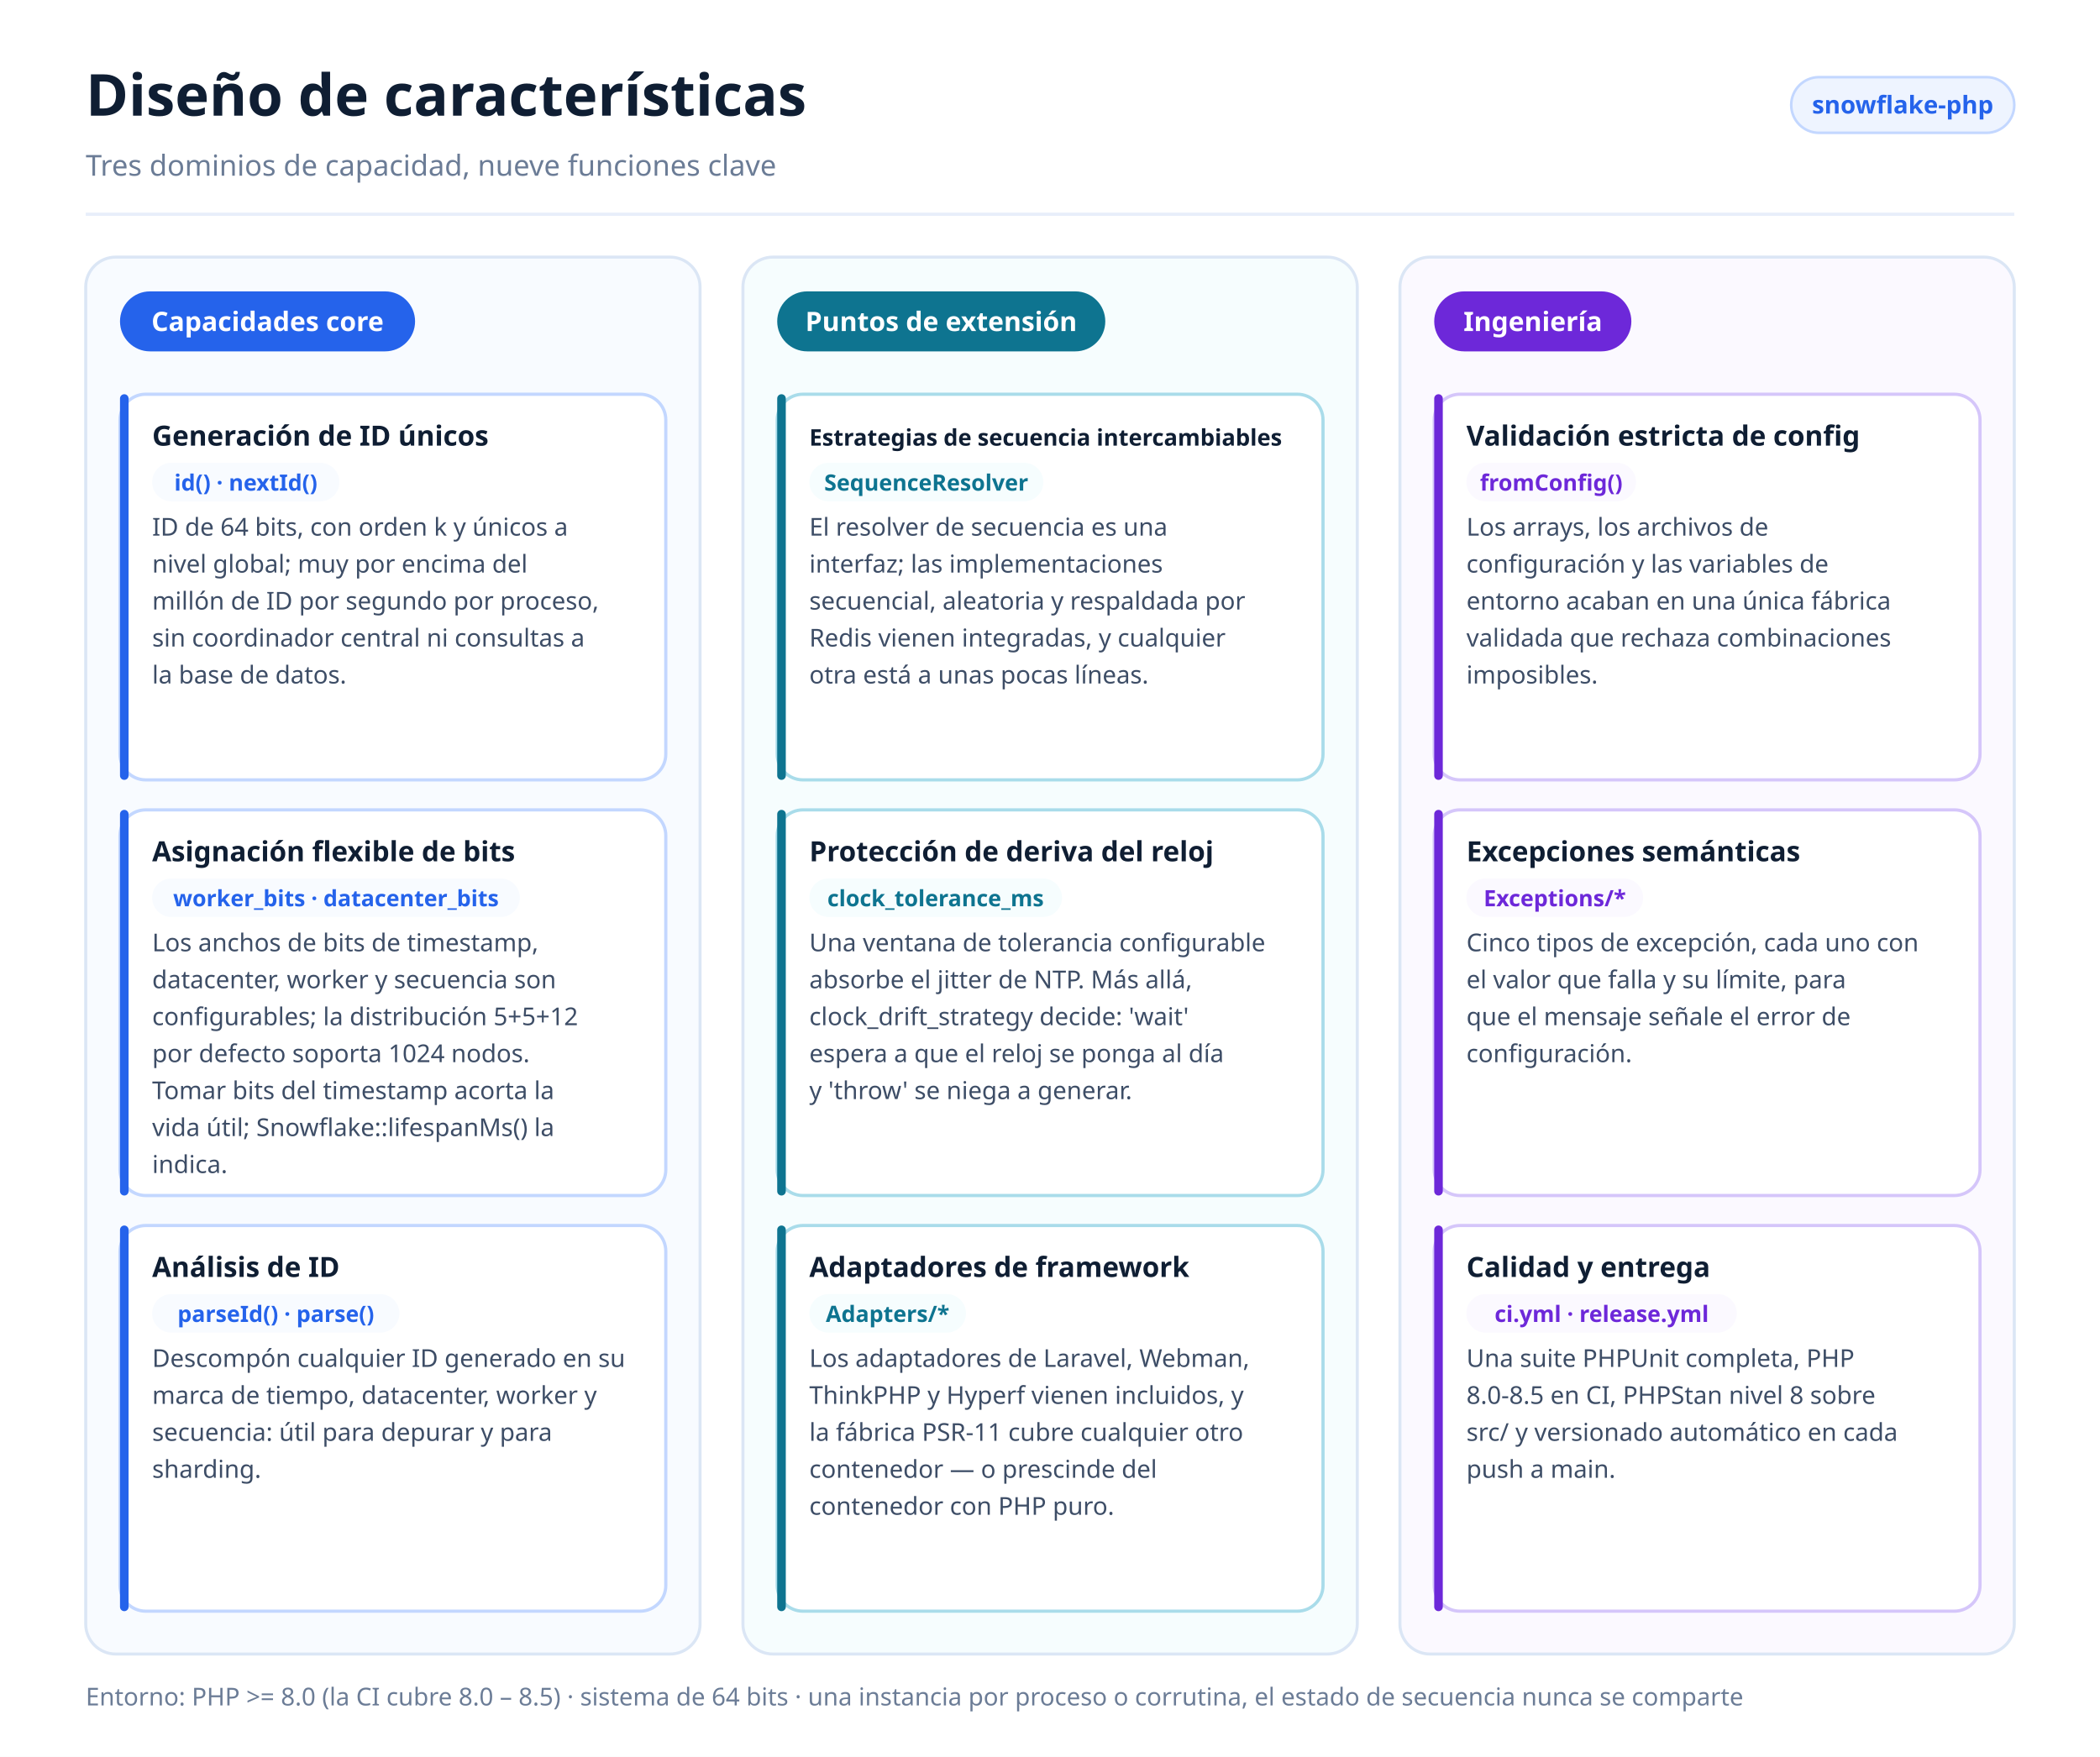
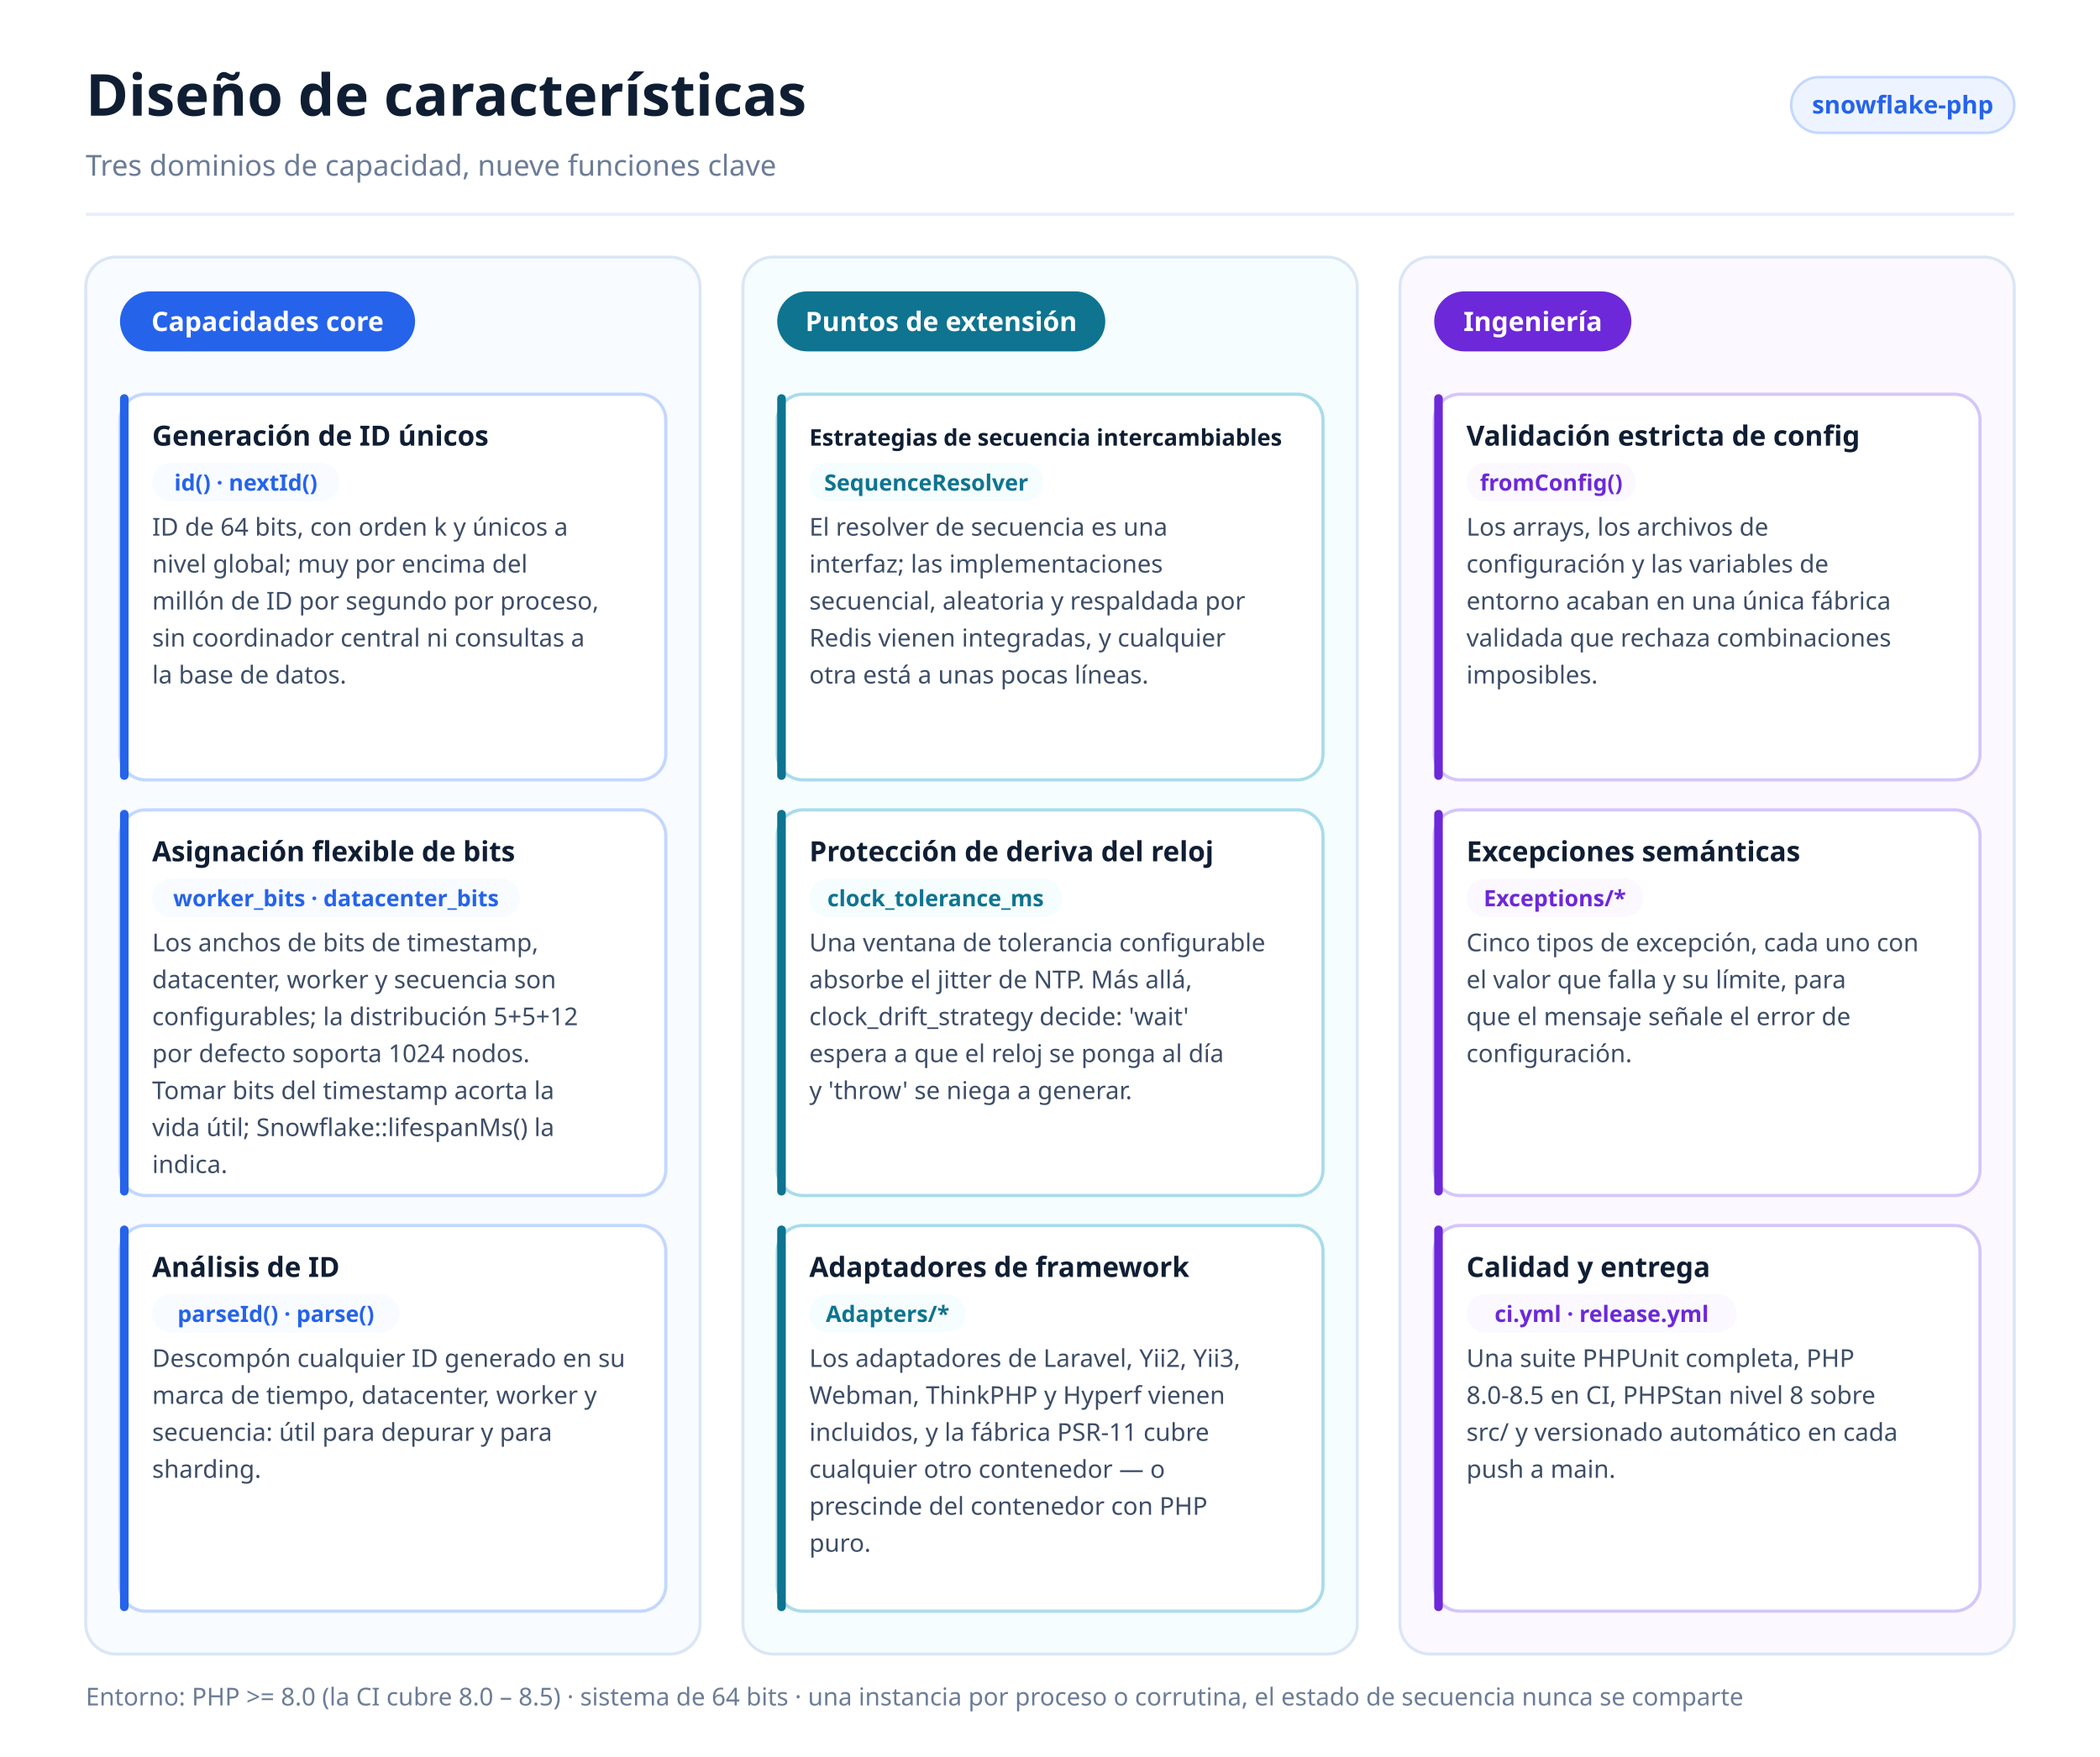
<svg xmlns="http://www.w3.org/2000/svg" viewBox="0 0 980 820" width="980" height="820" role="img" font-family="-apple-system, BlinkMacSystemFont, 'Segoe UI', 'Noto Sans', 'PingFang SC', 'Hiragino Sans', 'Yu Gothic', 'Malgun Gothic', Roboto, 'Noto Sans CJK SC', 'Source Han Sans SC', 'Microsoft YaHei', 'Kohinoor Devanagari', 'Devanagari Sangam MN', 'Nirmala UI', 'Noto Sans Devanagari', 'Bangla MN', 'Bangla Sangam MN', 'Noto Sans Bengali', 'Geeza Pro', 'Noto Sans Arabic', Arial, sans-serif">
  <defs>
</defs>
  <rect width="980" height="820" fill="#ffffff" />
  <text x="40" y="54" font-size="27.0" fill="#0f1e33" font-weight="700">Diseño de características</text>
  <text x="40" y="82" font-size="13.5" fill="#6b7c96" font-weight="400">Tres dominios de capacidad, nueve funciones clave</text>
  <line x1="40.0" y1="100.0" x2="940.0" y2="100.0" stroke="#e8eefa" stroke-width="1.5" stroke-linecap="butt" />
  <rect x="835.9" y="36.0" width="104.1" height="26.0" rx="13" fill="#eef4ff" stroke="#c3d7ff" stroke-width="1.2" />
  <text x="887.937" y="53" font-size="11.5" fill="#2563eb" font-weight="600" text-anchor="middle">snowflake-php</text>
  <rect x="40.0" y="120.0" width="286.7" height="652.0" rx="14" fill="#f8fbff" stroke="#dbe6f5" stroke-width="1.4" />
  <rect x="56.0" y="136.0" width="137.7" height="28.0" rx="14.0" fill="#2563eb" />
  <text x="124.863" y="154.5" font-size="12.5" fill="#fff" font-weight="600" text-anchor="middle">Capacidades core</text>
  <rect x="56.0" y="184.0" width="254.7" height="180.0" rx="12" fill="#ffffff" stroke="#c3d7ff" stroke-width="1.5" />
  <rect x="56.0" y="184.0" width="4.0" height="180.0" rx="2" fill="#2563eb" />
  <text x="71.0" y="208" font-size="13.0" fill="#0f1e33" font-weight="700">Generación de ID únicos</text>
  <rect x="71.0" y="216.0" width="87.4" height="18.0" rx="9" fill="#f8fbff" />
  <text x="114.721" y="229" font-size="10.5" fill="#2563eb" font-weight="600" text-anchor="middle">id() · nextId()</text>
  <text x="71.0" y="250.0" font-size="11.5" fill="#3d4d66" font-weight="400">ID de 64 bits, con orden k y únicos a</text>
  <text x="71.0" y="267.25" font-size="11.5" fill="#3d4d66" font-weight="400">nivel global; muy por encima del</text>
  <text x="71.0" y="284.5" font-size="11.5" fill="#3d4d66" font-weight="400">millón de ID por segundo por proceso,</text>
  <text x="71.0" y="301.75" font-size="11.5" fill="#3d4d66" font-weight="400">sin coordinador central ni consultas a</text>
  <text x="71.0" y="319.0" font-size="11.5" fill="#3d4d66" font-weight="400">la base de datos.</text>
  <rect x="56.0" y="378.0" width="254.7" height="180.0" rx="12" fill="#ffffff" stroke="#c3d7ff" stroke-width="1.5" />
  <rect x="56.0" y="378.0" width="4.0" height="180.0" rx="2" fill="#2563eb" />
  <text x="71.0" y="402" font-size="13.0" fill="#0f1e33" font-weight="700">Asignación flexible de bits</text>
  <rect x="71.0" y="410.0" width="171.6" height="18.0" rx="9" fill="#f8fbff" />
  <text x="156.781" y="423" font-size="10.5" fill="#2563eb" font-weight="600" text-anchor="middle">worker_bits · datacenter_bits</text>
  <text x="71.0" y="444.0" font-size="11.5" fill="#3d4d66" font-weight="400">Los anchos de bits de timestamp,</text>
  <text x="71.0" y="461.25" font-size="11.5" fill="#3d4d66" font-weight="400">datacenter, worker y secuencia son</text>
  <text x="71.0" y="478.5" font-size="11.5" fill="#3d4d66" font-weight="400">configurables; la distribución 5+5+12</text>
  <text x="71.0" y="495.75" font-size="11.5" fill="#3d4d66" font-weight="400">por defecto soporta 1024 nodos.</text>
  <text x="71.0" y="513.0" font-size="11.5" fill="#3d4d66" font-weight="400">Tomar bits del timestamp acorta la</text>
  <text x="71.0" y="530.25" font-size="11.5" fill="#3d4d66" font-weight="400">vida útil; Snowflake::lifespanMs() la</text>
  <text x="71.0" y="547.5" font-size="11.5" fill="#3d4d66" font-weight="400">indica.</text>
  <rect x="56.0" y="572.0" width="254.7" height="180.0" rx="12" fill="#ffffff" stroke="#c3d7ff" stroke-width="1.5" />
  <rect x="56.0" y="572.0" width="4.0" height="180.0" rx="2" fill="#2563eb" />
  <text x="71.0" y="596" font-size="13.0" fill="#0f1e33" font-weight="700">Análisis de ID</text>
  <rect x="71.0" y="604.0" width="115.4" height="18.0" rx="9" fill="#f8fbff" />
  <text x="128.723" y="617" font-size="10.5" fill="#2563eb" font-weight="600" text-anchor="middle">parseId() · parse()</text>
  <text x="71.0" y="638.0" font-size="11.5" fill="#3d4d66" font-weight="400">Descompón cualquier ID generado en su</text>
  <text x="71.0" y="655.25" font-size="11.5" fill="#3d4d66" font-weight="400">marca de tiempo, datacenter, worker y</text>
  <text x="71.0" y="672.5" font-size="11.5" fill="#3d4d66" font-weight="400">secuencia: útil para depurar y para</text>
  <text x="71.0" y="689.75" font-size="11.5" fill="#3d4d66" font-weight="400">sharding.</text>
  <rect x="346.7" y="120.0" width="286.7" height="652.0" rx="14" fill="#f6fdfe" stroke="#dbe6f5" stroke-width="1.4" />
  <rect x="362.7" y="136.0" width="153.1" height="28.0" rx="14.0" fill="#0e7490" />
  <text x="439.207" y="154.5" font-size="12.5" fill="#fff" font-weight="600" text-anchor="middle">Puntos de extensión</text>
  <rect x="362.7" y="184.0" width="254.7" height="180.0" rx="12" fill="#ffffff" stroke="#a9dcea" stroke-width="1.5" />
  <rect x="362.7" y="184.0" width="4.0" height="180.0" rx="2" fill="#0e7490" />
  <text x="377.667" y="208" font-size="10.7" fill="#0f1e33" font-weight="700">Estrategias de secuencia intercambiables</text>
  <rect x="377.7" y="216.0" width="109.2" height="18.0" rx="9" fill="#f6fdfe" />
  <text x="432.247" y="229" font-size="10.5" fill="#0e7490" font-weight="600" text-anchor="middle">SequenceResolver</text>
  <text x="377.667" y="250.0" font-size="11.5" fill="#3d4d66" font-weight="400">El resolver de secuencia es una</text>
  <text x="377.667" y="267.25" font-size="11.5" fill="#3d4d66" font-weight="400">interfaz; las implementaciones</text>
  <text x="377.667" y="284.5" font-size="11.5" fill="#3d4d66" font-weight="400">secuencial, aleatoria y respaldada por</text>
  <text x="377.667" y="301.75" font-size="11.5" fill="#3d4d66" font-weight="400">Redis vienen integradas, y cualquier</text>
  <text x="377.667" y="319.0" font-size="11.5" fill="#3d4d66" font-weight="400">otra está a unas pocas líneas.</text>
  <rect x="362.7" y="378.0" width="254.7" height="180.0" rx="12" fill="#ffffff" stroke="#a9dcea" stroke-width="1.5" />
  <rect x="362.7" y="378.0" width="4.0" height="180.0" rx="2" fill="#0e7490" />
  <text x="377.667" y="402" font-size="13.0" fill="#0f1e33" font-weight="700">Protección de deriva del reloj</text>
  <rect x="377.7" y="410.0" width="117.9" height="18.0" rx="9" fill="#f6fdfe" />
  <text x="436.602" y="423" font-size="10.5" fill="#0e7490" font-weight="600" text-anchor="middle">clock_tolerance_ms</text>
  <text x="377.667" y="444.0" font-size="11.5" fill="#3d4d66" font-weight="400">Una ventana de tolerancia configurable</text>
  <text x="377.667" y="461.25" font-size="11.5" fill="#3d4d66" font-weight="400">absorbe el jitter de NTP. Más allá,</text>
  <text x="377.667" y="478.5" font-size="11.5" fill="#3d4d66" font-weight="400">clock_drift_strategy decide: 'wait'</text>
  <text x="377.667" y="495.75" font-size="11.5" fill="#3d4d66" font-weight="400">espera a que el reloj se ponga al día</text>
  <text x="377.667" y="513.0" font-size="11.5" fill="#3d4d66" font-weight="400">y 'throw' se niega a generar.</text>
  <rect x="362.7" y="572.0" width="254.7" height="180.0" rx="12" fill="#ffffff" stroke="#a9dcea" stroke-width="1.5" />
  <rect x="362.7" y="572.0" width="4.0" height="180.0" rx="2" fill="#0e7490" />
  <text x="377.667" y="596" font-size="13.0" fill="#0f1e33" font-weight="700">Adaptadores de framework</text>
  <rect x="377.7" y="604.0" width="73.1" height="18.0" rx="9" fill="#f6fdfe" />
  <text x="414.221" y="617" font-size="10.5" fill="#0e7490" font-weight="600" text-anchor="middle">Adapters/*</text>
-   <text x="377.667" y="638.0" font-size="11.5" fill="#3d4d66" font-weight="400">Los adaptadores de Laravel, Webman,</text>
-   <text x="377.667" y="655.25" font-size="11.5" fill="#3d4d66" font-weight="400">ThinkPHP y Hyperf vienen incluidos, y</text>
-   <text x="377.667" y="672.5" font-size="11.5" fill="#3d4d66" font-weight="400">la fábrica PSR-11 cubre cualquier otro</text>
-   <text x="377.667" y="689.75" font-size="11.5" fill="#3d4d66" font-weight="400">contenedor — o prescinde del</text>
-   <text x="377.667" y="707.0" font-size="11.5" fill="#3d4d66" font-weight="400">contenedor con PHP puro.</text>
+   <text x="377.667" y="638.0" font-size="11.5" fill="#3d4d66" font-weight="400">Los adaptadores de Laravel, Yii2, Yii3,</text>
+   <text x="377.667" y="655.25" font-size="11.5" fill="#3d4d66" font-weight="400">Webman, ThinkPHP y Hyperf vienen</text>
+   <text x="377.667" y="672.5" font-size="11.5" fill="#3d4d66" font-weight="400">incluidos, y la fábrica PSR-11 cubre</text>
+   <text x="377.667" y="689.75" font-size="11.5" fill="#3d4d66" font-weight="400">cualquier otro contenedor — o</text>
+   <text x="377.667" y="707.0" font-size="11.5" fill="#3d4d66" font-weight="400">prescinde del contenedor con PHP</text>
+   <text x="377.667" y="724.25" font-size="11.5" fill="#3d4d66" font-weight="400">puro.</text>
  <rect x="653.3" y="120.0" width="286.7" height="652.0" rx="14" fill="#fbf9ff" stroke="#dbe6f5" stroke-width="1.4" />
  <rect x="669.3" y="136.0" width="92.0" height="28.0" rx="14.0" fill="#6d28d9" />
  <text x="715.358" y="154.5" font-size="12.5" fill="#fff" font-weight="600" text-anchor="middle">Ingeniería</text>
  <rect x="669.3" y="184.0" width="254.7" height="180.0" rx="12" fill="#ffffff" stroke="#d5c6fa" stroke-width="1.5" />
  <rect x="669.3" y="184.0" width="4.0" height="180.0" rx="2" fill="#6d28d9" />
  <text x="684.333" y="208" font-size="13.0" fill="#0f1e33" font-weight="700">Validación estricta de config</text>
  <rect x="684.3" y="216.0" width="79.2" height="18.0" rx="9" fill="#fbf9ff" />
  <text x="723.92" y="229" font-size="10.5" fill="#6d28d9" font-weight="600" text-anchor="middle">fromConfig()</text>
  <text x="684.333" y="250.0" font-size="11.5" fill="#3d4d66" font-weight="400">Los arrays, los archivos de</text>
  <text x="684.333" y="267.25" font-size="11.5" fill="#3d4d66" font-weight="400">configuración y las variables de</text>
  <text x="684.333" y="284.5" font-size="11.5" fill="#3d4d66" font-weight="400">entorno acaban en una única fábrica</text>
  <text x="684.333" y="301.75" font-size="11.5" fill="#3d4d66" font-weight="400">validada que rechaza combinaciones</text>
  <text x="684.333" y="319.0" font-size="11.5" fill="#3d4d66" font-weight="400">imposibles.</text>
  <rect x="669.3" y="378.0" width="254.7" height="180.0" rx="12" fill="#ffffff" stroke="#d5c6fa" stroke-width="1.5" />
  <rect x="669.3" y="378.0" width="4.0" height="180.0" rx="2" fill="#6d28d9" />
  <text x="684.333" y="402" font-size="13.0" fill="#0f1e33" font-weight="700">Excepciones semánticas</text>
  <rect x="684.3" y="410.0" width="82.5" height="18.0" rx="9" fill="#fbf9ff" />
  <text x="725.574" y="423" font-size="10.5" fill="#6d28d9" font-weight="600" text-anchor="middle">Exceptions/*</text>
  <text x="684.333" y="444.0" font-size="11.5" fill="#3d4d66" font-weight="400">Cinco tipos de excepción, cada uno con</text>
  <text x="684.333" y="461.25" font-size="11.5" fill="#3d4d66" font-weight="400">el valor que falla y su límite, para</text>
  <text x="684.333" y="478.5" font-size="11.5" fill="#3d4d66" font-weight="400">que el mensaje señale el error de</text>
  <text x="684.333" y="495.75" font-size="11.5" fill="#3d4d66" font-weight="400">configuración.</text>
  <rect x="669.3" y="572.0" width="254.7" height="180.0" rx="12" fill="#ffffff" stroke="#d5c6fa" stroke-width="1.5" />
  <rect x="669.3" y="572.0" width="4.0" height="180.0" rx="2" fill="#6d28d9" />
  <text x="684.333" y="596" font-size="13.0" fill="#0f1e33" font-weight="700">Calidad y entrega</text>
  <rect x="684.3" y="604.0" width="126.2" height="18.0" rx="9" fill="#fbf9ff" />
  <text x="747.458" y="617" font-size="10.5" fill="#6d28d9" font-weight="600" text-anchor="middle">ci.yml · release.yml</text>
  <text x="684.333" y="638.0" font-size="11.5" fill="#3d4d66" font-weight="400">Una suite PHPUnit completa, PHP</text>
  <text x="684.333" y="655.25" font-size="11.5" fill="#3d4d66" font-weight="400">8.0-8.5 en CI, PHPStan nivel 8 sobre</text>
  <text x="684.333" y="672.5" font-size="11.5" fill="#3d4d66" font-weight="400">src/ y versionado automático en cada</text>
  <text x="684.333" y="689.75" font-size="11.5" fill="#3d4d66" font-weight="400">push a main.</text>
  <text x="40" y="796" font-size="11.5" fill="#6b7c96" font-weight="400">Entorno: PHP &gt;= 8.0 (la CI cubre 8.0 – 8.5) · sistema de 64 bits · una instancia por proceso o corrutina, el estado de secuencia nunca se comparte</text>
</svg>
